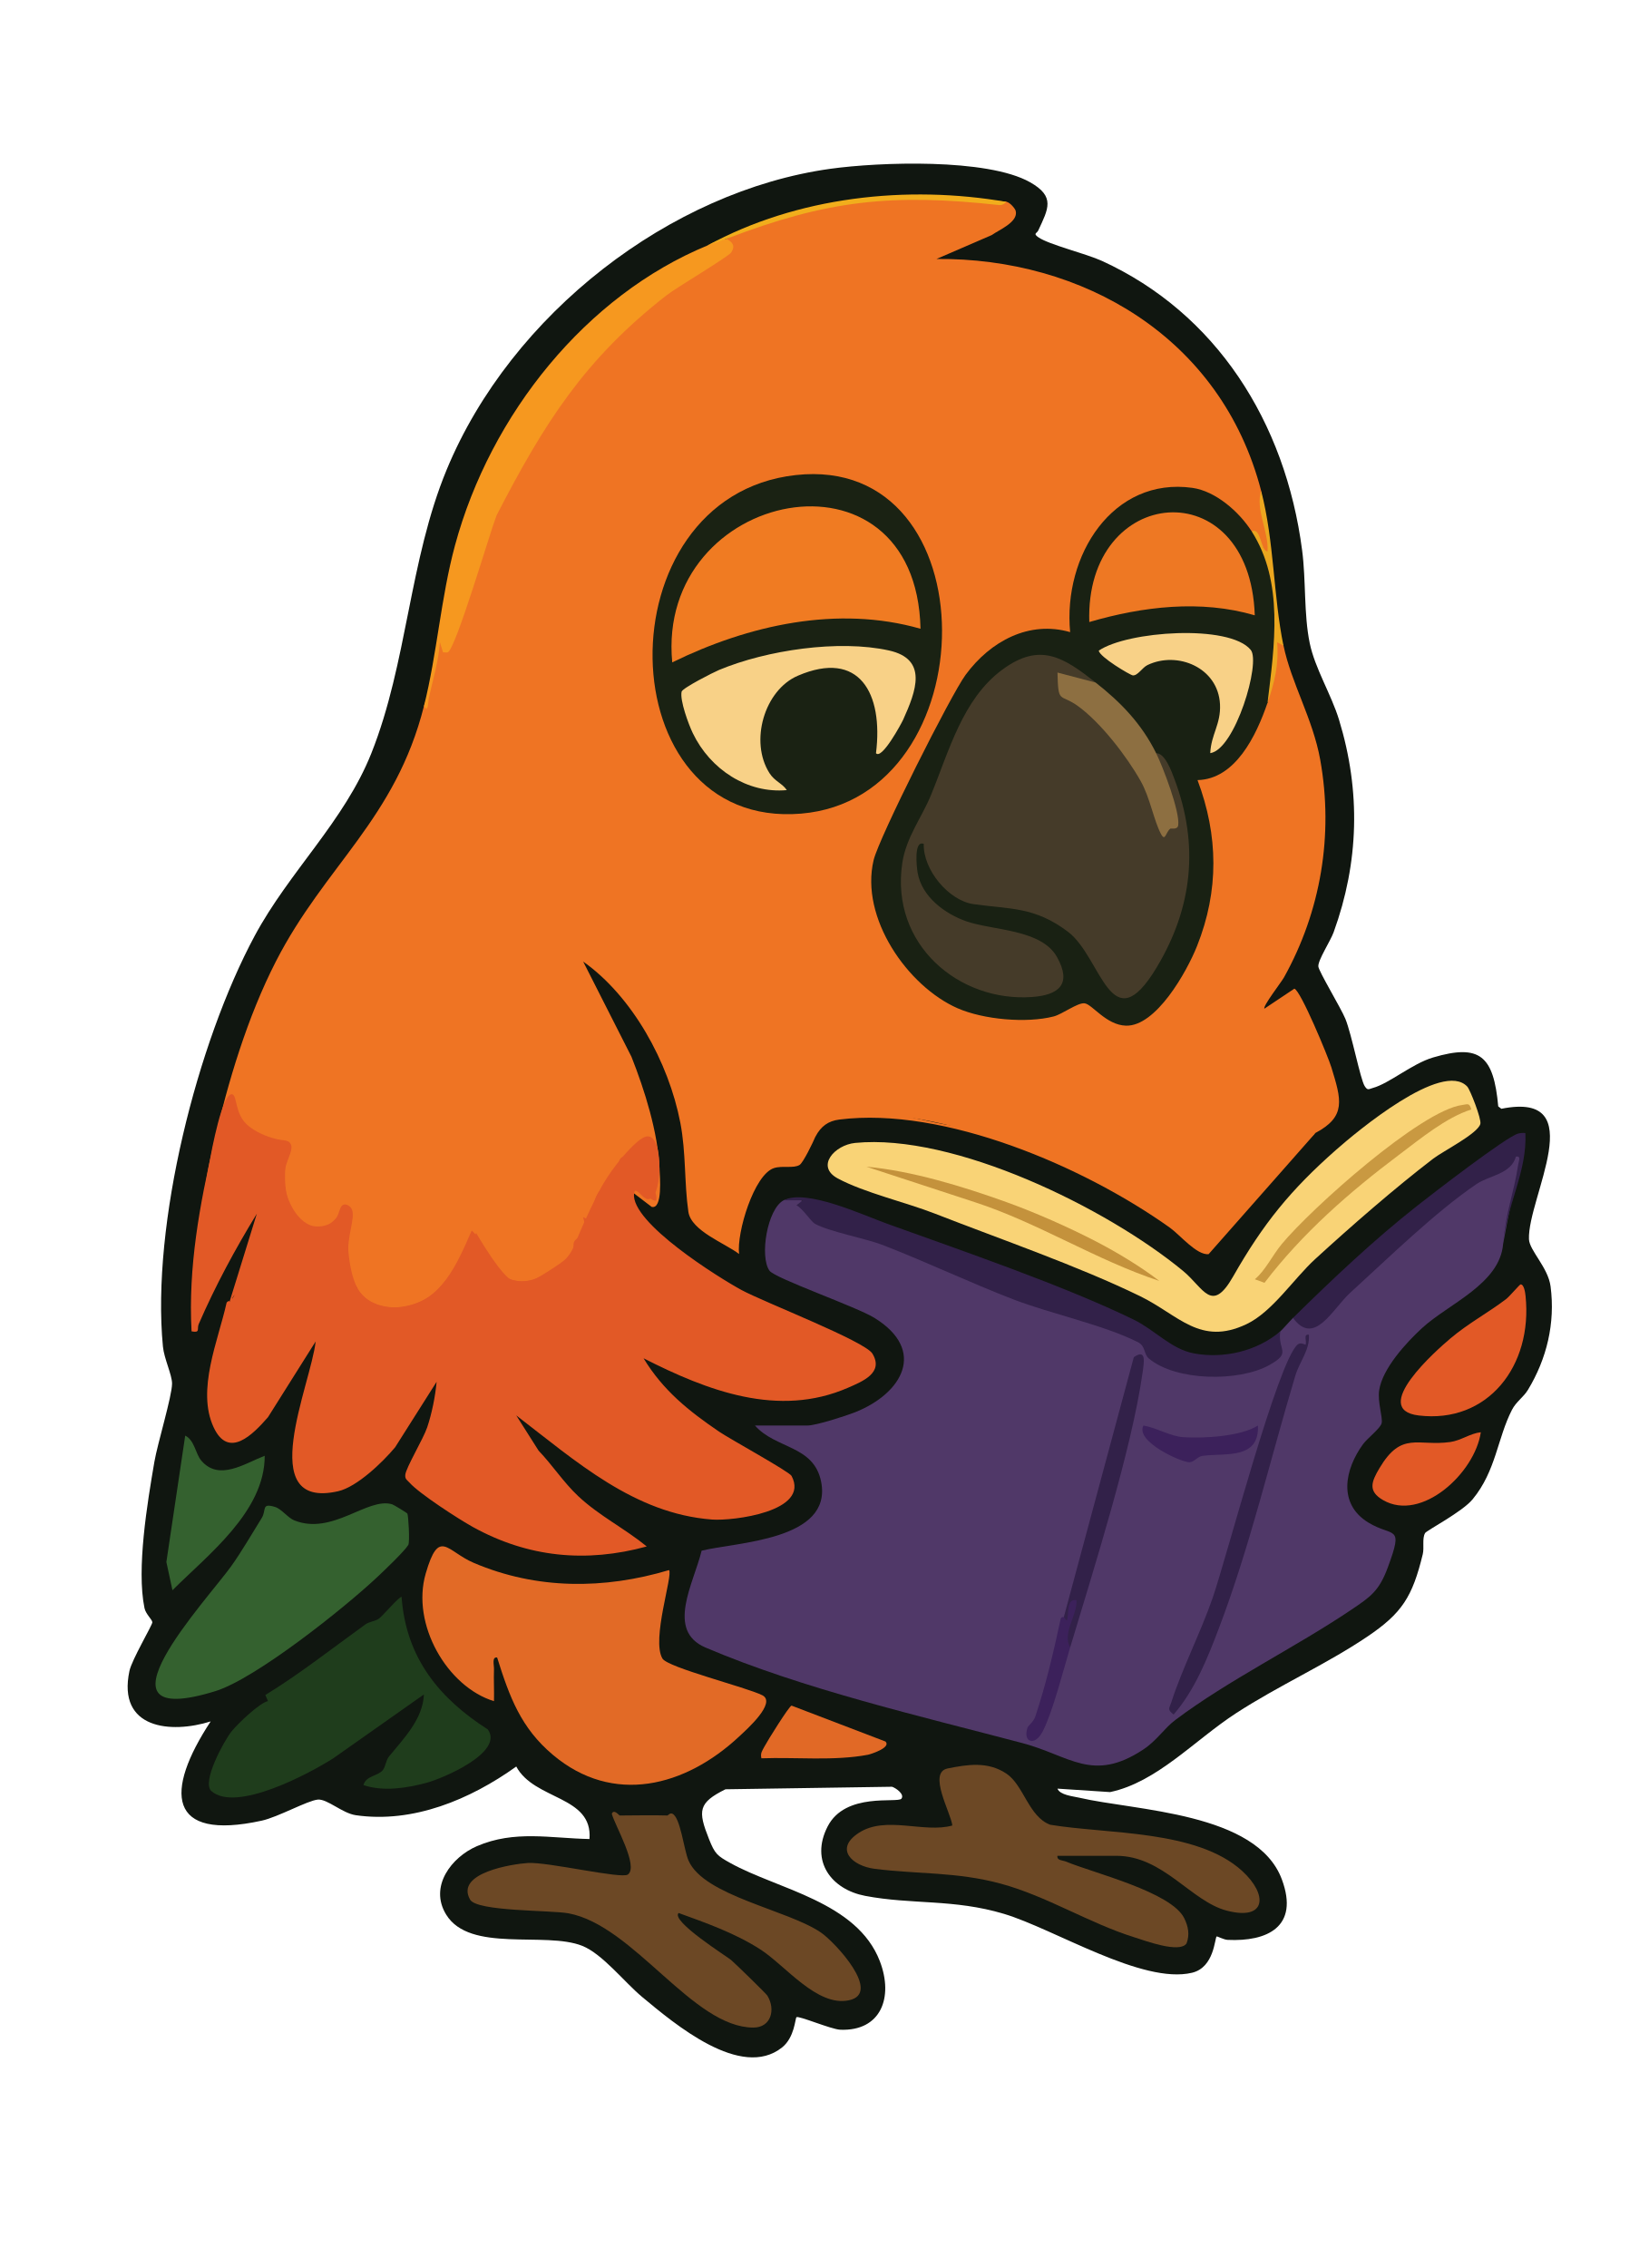
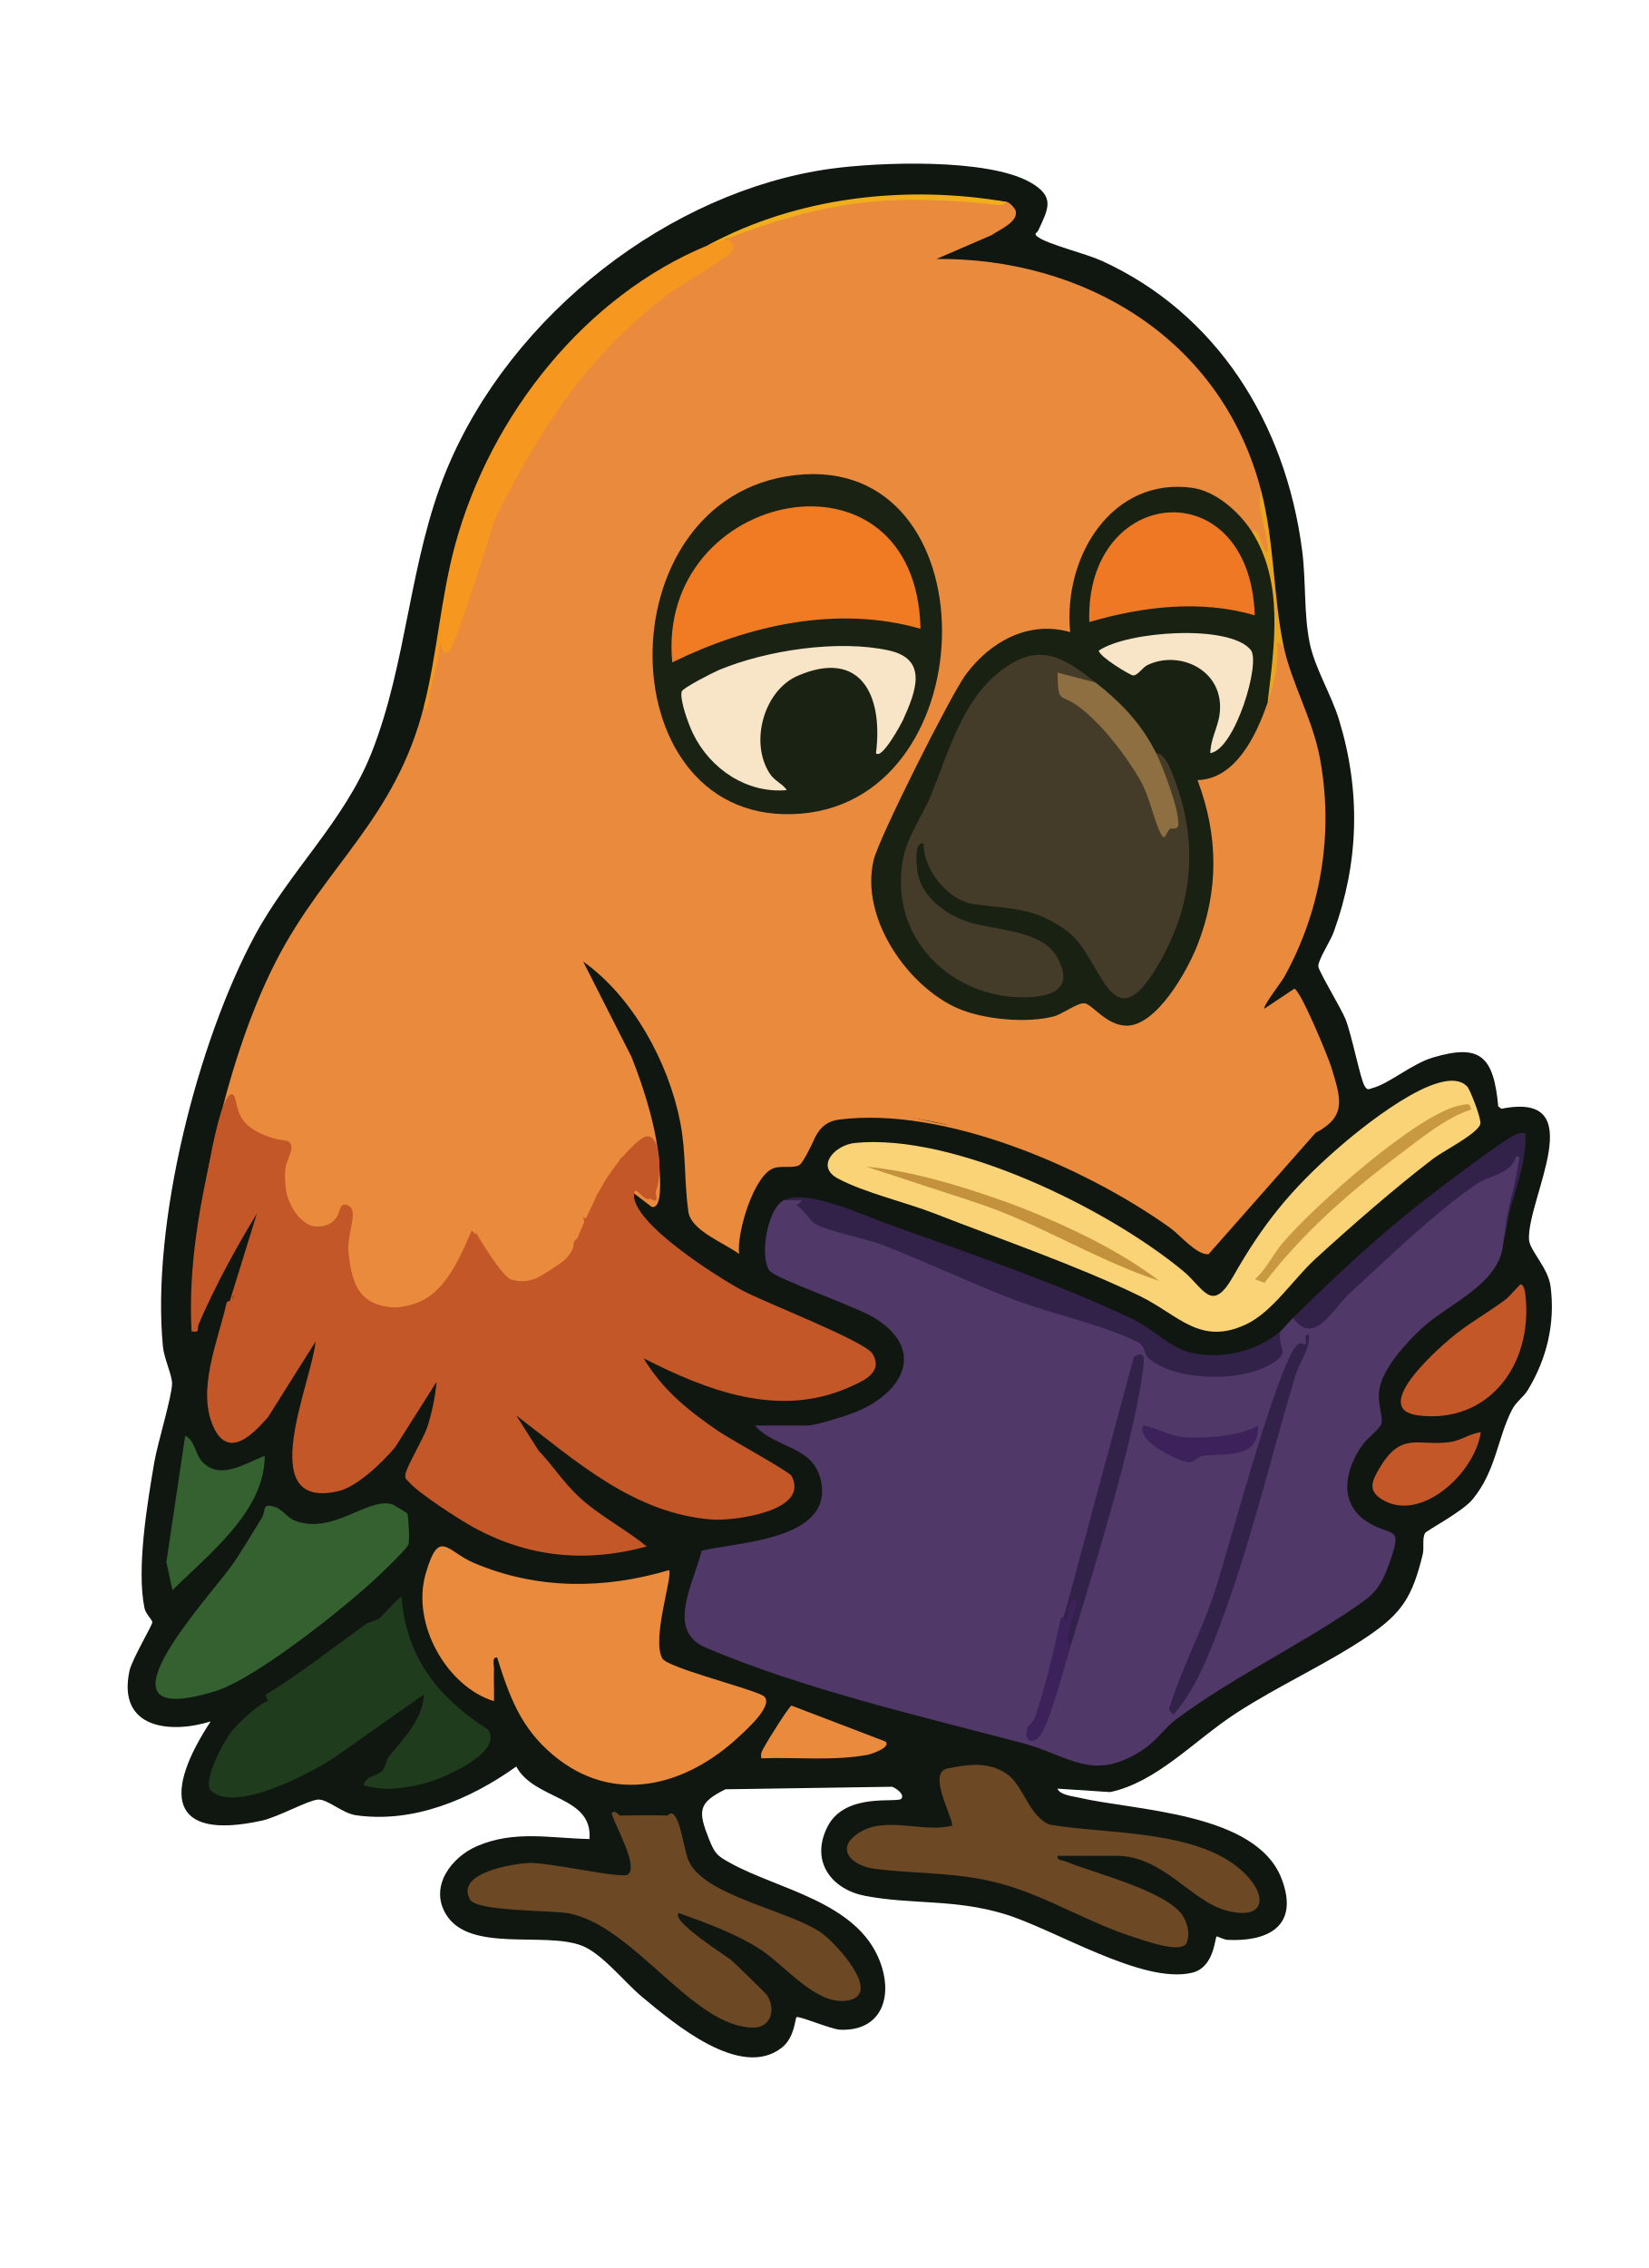
<svg xmlns="http://www.w3.org/2000/svg" id="looser" viewBox="0 0 612 841.89">
-   <path d="M237.11,442.04c1.59-.63,3.78,4.06,5.32,3.44,1.59-.64-.02-5.93.03-16.46.02-4.54.34-6.23-.68-6.88-2.57-1.66-9.63,6-11.21,7.71-5.93,6.42-7.73,10.92-15.28,23.52-7.73,12.92-9.68,14.6-12.12,15.76-5.54,2.65-13.46,2.55-18.88-1.49-5.64-4.2-6.77-11.32-9.17-10.85-1.49.29-1.86,3.18-2.7,6.08-2.99,10.27-10.77,16.89-14.7,19.45-1.18.77-13.19,8.38-20.17,3.5-9.83-6.88-3.31-34.11-8.53-35.26-.41-.09-.37.1-4.32,1.8-4.42,1.9-6.66,2.84-8.3,2.8-2.72-.07-5.53-1.79-7.13-4.03-3.18-4.44-2.38-12.01-1.32-22.14.21-2.04.57-4.92-.85-5.95-1.18-.85-2.75.19-5.07.89-4.3,1.31-10,1.12-13.29-1.3-4.28-3.14-3.58-9.39-5.3-9.41-2.07-.02-3.66,8.95-4.05,11.13-1.71,9.64-3.06,17.25.67,20.7,3.15,2.92,6.4-.41,13.51,1.76,5.63,1.72,9.1,5.49,13.55,10.43,6.53,7.26,9.16,12.92,12.7,18.74,4.41,7.25,11.34,18.63,20.27,24.09,13.63,8.33,30.19,1.78,58.05-9.22,12.17-4.81,21.16-9.9,28.46-18.44,4.3-5.04,8.69-10.17,9.58-17.84.67-5.79-.79-11.83.96-12.51Z" fill="#e25926" />
-   <path d="M104.94,447.11c1.06-3.46,2.38-8.8,2.73-15.45.34-6.44.85-16.06-4.51-24.9-1.19-1.96-6.57-10.84-12.02-9.91-6.3,1.07-8.88,14.61-9.37,21.25-.87,11.78,3.38,21.11,5.95,25.76" fill="#e25926" />
+   <path d="M237.11,442.04c1.59-.63,3.78,4.06,5.32,3.44,1.59-.64-.02-5.93.03-16.46.02-4.54.34-6.23-.68-6.88-2.57-1.66-9.63,6-11.21,7.71-5.93,6.42-7.73,10.92-15.28,23.52-7.73,12.92-9.68,14.6-12.12,15.76-5.54,2.65-13.46,2.55-18.88-1.49-5.64-4.2-6.77-11.32-9.17-10.85-1.49.29-1.86,3.18-2.7,6.08-2.99,10.27-10.77,16.89-14.7,19.45-1.18.77-13.19,8.38-20.17,3.5-9.83-6.88-3.31-34.11-8.53-35.26-.41-.09-.37.1-4.32,1.8-4.42,1.9-6.66,2.84-8.3,2.8-2.72-.07-5.53-1.79-7.13-4.03-3.18-4.44-2.38-12.01-1.32-22.14.21-2.04.57-4.92-.85-5.95-1.18-.85-2.75.19-5.07.89-4.3,1.31-10,1.12-13.29-1.3-4.28-3.14-3.58-9.39-5.3-9.41-2.07-.02-3.66,8.95-4.05,11.13-1.71,9.64-3.06,17.25.67,20.7,3.15,2.92,6.4-.41,13.51,1.76,5.63,1.72,9.1,5.49,13.55,10.43,6.53,7.26,9.16,12.92,12.7,18.74,4.41,7.25,11.34,18.63,20.27,24.09,13.63,8.33,30.19,1.78,58.05-9.22,12.17-4.81,21.16-9.9,28.46-18.44,4.3-5.04,8.69-10.17,9.58-17.84.67-5.79-.79-11.83.96-12.51Z" fill="#c45728" />
+   <path d="M104.94,447.11c1.06-3.46,2.38-8.8,2.73-15.45.34-6.44.85-16.06-4.51-24.9-1.19-1.96-6.57-10.84-12.02-9.91-6.3,1.07-8.88,14.61-9.37,21.25-.87,11.78,3.38,21.11,5.95,25.76" fill="#c45728" />
  <path d="M392.6,663.94c.89,2.4,5.86,2.85,8.03,3.36,20.79,4.88,66,5.38,75.28,30.33,6.59,17.72-5.6,23.16-20.12,22.46-1.49-.07-3.91-1.41-4.08-1.27-.75.6-.85,11.49-9.13,13.47-18.46,4.42-51.12-16.24-69.81-21.85s-34.21-3.37-51.58-6.69c-12.46-2.38-20.52-12.81-13.93-25.73s26.07-8.55,27.42-10.36c1.22-1.64-2.02-3.92-3.48-4.41l-61.86.94c-10.12,5.03-10.29,7.95-6.13,18.43,2.23,5.62,3.07,6.24,8.03,8.99,17.55,9.73,46.9,14.31,55.4,36.35,5.23,13.57.34,26.1-14.69,25.48-3.37-.14-15.4-5.28-16.24-4.65-.5.38-.66,7.48-5.34,11.22-15.25,12.18-39.97-8.77-51.98-18.75-6.54-5.44-14.72-15.97-22.23-18.96-13.75-5.47-41.69,2.72-50.5-11.57-6.48-10.52,2.06-21.39,11.39-25.42,13.99-6.04,27.35-2.93,41.81-2.66,1.26-16.15-20.46-14.35-27.19-26.91-17.11,12.26-38.38,21.15-59.58,18.07-5.02-.73-10.59-6.11-14.11-5.79-3.82.35-14.71,6.48-20.82,7.82-35.09,7.67-36.08-10.79-18.95-36.84-14.7,4.61-34.75,2.91-30.15-18.75.9-4.23,8.56-17.06,8.5-18.07s-2.46-3.02-2.92-5.27c-3.02-14.6,1.08-39.11,3.67-54.24,1.18-6.89,6.57-24.41,6.57-29.09,0-3.23-2.96-9.26-3.39-13.74-4.38-45.41,12.76-112.81,34.06-152.44,12.88-23.97,33.26-42.5,43.33-67.81,13.39-33.65,13.98-71.46,27.96-105.25,23.99-57.96,83.21-103.44,142.42-111.68,18.1-2.52,58.24-3.98,74.14,4.97,9.49,5.34,6.82,9.86,3.07,17.93-.53,1.13-2.03,1.06.03,2.51,3.88,2.73,17.71,6.08,23.6,8.77,42.32,19.36,68.12,59.64,74.34,107.44,1.47,11.27.59,23.67,2.82,34.46,1.94,9.37,8.01,19.05,10.88,28.44,8.12,26.57,7.42,52.91-2.01,78.89-1.19,3.28-5.86,10.36-5.67,12.69.15,1.84,8.4,15.42,10.05,19.47,2.36,5.82,5.54,22.39,7.14,24.91,1.12,1.78,1.5,1.13,2.99.73,6.16-1.66,14.59-9.02,22.41-11.33,17.4-5.15,22.49-.63,24.2,18.16l1.16.88c33.77-6.76,9.66,33.06,10.25,48.42.16,4.19,7.09,10.45,8.02,17.51,1.79,13.73-1.43,26.87-8.37,38.36-1.68,2.79-4.39,4.41-5.95,7.44-5.45,10.59-5.91,22.68-14.62,33.23-3.89,4.72-17.12,11.58-17.66,12.55-1.15,2.06-.26,5.39-.85,7.83-3.84,15.86-7.73,21.94-20.63,30.63-15.32,10.33-32.95,18.15-48.72,28.42-15.47,10.07-29.37,25.61-46.74,29.26l-19.54-1.28Z" fill="#101610" />
-   <path d="M373.68,74.93c1,.05,3.14,2.27,3.42,3.36,1.04,4.16-6.29,7.07-8.88,8.96l-20.53,8.88c53.88-.49,105.7,28.77,120.55,86.12.95,7.72,2.01,15.47,3.19,23.23l-1.15.9c-1.45-3.74-3.31-6.79-5.58-9.15l-2.85.07c-11.55-17.26-33.04-18.65-47.86-4.75-12.48,11.71-14.13,27.06-15.56,43.49-12.5-.69-21.3.06-31.43,8.71-11.34,9.69-31.57,52.43-37.42,67.54-16.27,42.05,35.22,78.69,70.06,58.23,4.04-.89,7.98.82,11.81,5.11,10.31,8.02,20.01-5.39,25.07-14.03,13.67-23.34,14.11-46.68,6.52-72.68,13.34-3.86,20.34-13.9,24.8-27.33l2.78-.73,2.4-12.79c.11-10.33,1.28-13.14,3.51-8.42,2.88,13.93,10.91,27.19,13.63,42.38,5.02,27.97.19,56.28-13.43,80.74-1.05,1.88-8.02,10.83-7.28,11.64l11.1-7.41c2.32.57,12.55,25.27,13.75,29.2,3.64,11.93,5.71,18.21-5.96,24.38-4.04,4.07-6.35,4.41-6.93,1,1.44-5.49-14.23-30.09-18.35-23.97.84,6.22-2.29,8.1-7.04,4.37-15.26,6.84-30.31,13.94-45.14,21.32-8.14.96-16.35.97-24.62.01,4.51.31,10.78,3.04,6,7.51-23.95-9.14-60.78-22.56-85.79-14.52-1.42.46-4.2,3.6-3.69,5.52-.86,2.1-4.55,9.75-5.91,10.6-2.24,1.4-6.4.17-9.52,1.18-7.39,2.38-13.92,24-12.95,31.89-5.11-3.95-17.79-8.55-18.83-15.67-1.55-10.67-.84-21.92-2.98-33.04-4.36-22.6-17.86-46.96-36.08-59.85l17.93,35.34c4.94,12.48,9.78,27.88,10.42,41.41.14,2.97,1.24,15.31-2.91,14.32l-6.53-4.98c-3.09-2.38.12-4.31,3.08-3.1-1.54-1.85-1.88-3.8-.05-5.51,4.37-1.75,2.3-2.66-6.22-2.72-1.11,4.87-4.02,9.35-8.72,13.43-1.51,6.54-4.25,12.23-8.23,17.08.41,7.24-14.22,15.31-20.2,15.86-9.63.9-17.04-7.12-19.36-16.54-5.95,14.58-16.42,29.13-33.25,25.84-4.1-.8-13.35-4.55-9.87-9.41l-2.98-.86c-2.66-7.16-2.98-14.94-2.98-22.54-14.79,13.32-24.8-6.04-23.08-21.21-2.07,3.11-4.55,5.64-7.44,7.59.15,13.16-12.05,6.47-7.65-3.14-2.05-3.19-2.2-7.46-.44-12.81l-3.99-.56c-2.43,2.28-4.6,3.74-4.63-.13,5.27-22.81,12.4-46.66,23.02-67.41,18.22-35.58,44.39-52.79,54.98-94.81,2.4-6.38,4.18-14.39,5.33-24.05l3.33-.16c5.79-15.7,11.18-31.57,16.16-47.63,19.57-42.23,48.91-76.33,87.51-98.18l-.04-3.44c32.45-16.23,69.05-17.25,104.01-13.73Z" fill="#ef7423" />
+   <path d="M373.68,74.93c1,.05,3.14,2.27,3.42,3.36,1.04,4.16-6.29,7.07-8.88,8.96l-20.53,8.88c53.88-.49,105.7,28.77,120.55,86.12.95,7.72,2.01,15.47,3.19,23.23l-1.15.9c-1.45-3.74-3.31-6.79-5.58-9.15l-2.85.07c-11.55-17.26-33.04-18.65-47.86-4.75-12.48,11.71-14.13,27.06-15.56,43.49-12.5-.69-21.3.06-31.43,8.71-11.34,9.69-31.57,52.43-37.42,67.54-16.27,42.05,35.22,78.69,70.06,58.23,4.04-.89,7.98.82,11.81,5.11,10.31,8.02,20.01-5.39,25.07-14.03,13.67-23.34,14.11-46.68,6.52-72.68,13.34-3.86,20.34-13.9,24.8-27.33l2.78-.73,2.4-12.79c.11-10.33,1.28-13.14,3.51-8.42,2.88,13.93,10.91,27.19,13.63,42.38,5.02,27.97.19,56.28-13.43,80.74-1.05,1.88-8.02,10.83-7.28,11.64l11.1-7.41c2.32.57,12.55,25.27,13.75,29.2,3.64,11.93,5.71,18.21-5.96,24.38-4.04,4.07-6.35,4.41-6.93,1,1.44-5.49-14.23-30.09-18.35-23.97.84,6.22-2.29,8.1-7.04,4.37-15.26,6.84-30.31,13.94-45.14,21.32-8.14.96-16.35.97-24.62.01,4.51.31,10.78,3.04,6,7.51-23.95-9.14-60.78-22.56-85.79-14.52-1.42.46-4.2,3.6-3.69,5.52-.86,2.1-4.55,9.75-5.91,10.6-2.24,1.4-6.4.17-9.52,1.18-7.39,2.38-13.92,24-12.95,31.89-5.11-3.95-17.79-8.55-18.83-15.67-1.55-10.67-.84-21.92-2.98-33.04-4.36-22.6-17.86-46.96-36.08-59.85l17.93,35.34c4.94,12.48,9.78,27.88,10.42,41.41.14,2.97,1.24,15.31-2.91,14.32l-6.53-4.98c-3.09-2.38.12-4.31,3.08-3.1-1.54-1.85-1.88-3.8-.05-5.51,4.37-1.75,2.3-2.66-6.22-2.72-1.11,4.87-4.02,9.35-8.72,13.43-1.51,6.54-4.25,12.23-8.23,17.08.41,7.24-14.22,15.31-20.2,15.86-9.63.9-17.04-7.12-19.36-16.54-5.95,14.58-16.42,29.13-33.25,25.84-4.1-.8-13.35-4.55-9.87-9.41l-2.98-.86c-2.66-7.16-2.98-14.94-2.98-22.54-14.79,13.32-24.8-6.04-23.08-21.21-2.07,3.11-4.55,5.64-7.44,7.59.15,13.16-12.05,6.47-7.65-3.14-2.05-3.19-2.2-7.46-.44-12.81l-3.99-.56c-2.43,2.28-4.6,3.74-4.63-.13,5.27-22.81,12.4-46.66,23.02-67.41,18.22-35.58,44.39-52.79,54.98-94.81,2.4-6.38,4.18-14.39,5.33-24.05l3.33-.16c5.79-15.7,11.18-31.57,16.16-47.63,19.57-42.23,48.91-76.33,87.51-98.18l-.04-3.44c32.45-16.23,69.05-17.25,104.01-13.73Z" fill="#e98a3d" />
  <path d="M558.06,461.77c-1.22,14.87-20.22,22.14-30.11,31.23-5.73,5.27-14.74,14.99-15.91,23.13-.63,4.37,1.4,9.99.92,12.16-.42,1.88-5.32,5.63-6.88,7.76-6.87,9.42-9.4,22.2,1.92,29.11,9.31,5.69,13.28.43,7.23,16.73-3.25,8.76-6.4,10.84-13.54,15.66-20.61,13.9-45.52,26.03-65.29,40.88-4.25,3.2-6.87,7.67-12,11.04-18.78,12.38-27.26,2.21-44.79-2.42-37.81-9.99-81.53-20.06-117.68-35.48-14.81-6.32-4.35-23.87-1.44-35.95,12.73-3.19,48.69-3.75,44.37-25.59-2.69-13.62-16.92-12.12-24.56-20.87h19.5c3.14,0,14.22-3.56,17.75-4.96,17.39-6.95,26.67-22.9,7.1-35-6.72-4.15-36.92-14.66-38.96-17.51-3.75-5.22-.83-22.91,5.25-26.14,5.06-1.81,9.1.18,12.12,5.96,24.87,8.18,50.41,17.91,75.19,28.96,15.77,4.42,31.18,9.81,46.25,16.15,3.52,15.34,44.08,14.43,49.27,5.3-1.09-3.37-1-4.94,1.55-7.7,1.02-.87,3.25-3.53,4.73-4.99l2.58-.63c1.92,2.36,3.89,2.71,6.27.9,12.79-13.58,26.54-26.76,40.93-38.82,9.14-7.66,17.58-14.54,28.46-18.84,2.03-3.09,6.9-7.52,6.64-2.21-2.66,10.63-4.95,21.35-6.87,32.14Z" fill="#503868" />
-   <path d="M132.57,477.99c2.98,6.04,10.97,7.95,16.82,7.17,14.46-1.93,20.27-15.9,25.74-28.38,3.57,2.81,3.79,8.82,6.53,12.43,3.85,5.08,10.16,7.56,16.15,5.92,2.13-.58,14.09-8.52,14.86-9.94.65-1.21-.14-3.15.55-4.36,1.13-1.95,5.23-2.3,3.27-9.06l2.32,1.26c.68-2.63,1.54-6.63,2.56-8.97,1.49-3.44,6.74-6.99,7.8-8.83.79-1.37,0-4.24,1.4-5.4,1.93-1.59,4.74.77,6.46.46,1.91-.34,2.74-4.19,5.44-3.46-.42,4.52,2.12,9.32-3.53,9.34,1.5,3.2,5.26,5.33,4.72,9.36-1.25,1.45-7.81-6.6-8.27-2.49-1.21,10.89,31.59,31.31,39.93,35.83,8.33,4.51,45.76,18.96,48.57,23.58,4.34,7.12-3.61,10.31-9.01,12.67-25.87,11.29-52.25,1.13-75.95-10.92,7.29,12,16.81,19.57,28,27.2,3.98,2.72,26.09,14.85,26.95,16.46,7.02,13.28-21.89,16.78-29.52,16.2-28.91-2.19-50.46-21.61-72.69-38.66l8.29,13.08c5.17,5.39,9.26,11.78,14.72,16.9,7.77,7.3,17.29,12,25.44,18.67-22.45,6.15-44.04,4.13-64.62-7.26-5.21-2.89-19.83-12.33-23.46-16.43-.83-.94-1.72-1.23-1.57-2.89.25-2.68,6.69-13.33,8.14-17.65,1.72-5.15,3-11.43,3.49-16.89l-15.39,24.29c-4.67,5.6-14.18,14.74-21.17,16.33-31.43,7.14-10.05-39.72-8.35-55.59l-17.69,28.1c-5.64,6.46-14.63,15.67-20.18,3.77-6.46-13.87,1.72-32.26,4.8-46.22.22-.47.67-.69,1.16-.63-.25,1.36,3.32-4.75,3.63-5.47-.39-5.65,1.93-10.66,6.45-5.07.78-8.99,9.85-12.61,7.88-2.09,6.75,1.14,8.2,6.21,4.36,15.22h1.41c.5-11.3,4.96-12.6,14.45-8.09,4.4-2.69,7.43-2.52,9.11.51Z" fill="#e25926" />
-   <path d="M248.39,582.82c1.55,1.88-6.63,25.81-2.44,32.85,1.99,3.34,31.15,10.64,37.05,13.6,5.46,2.74-5.79,12.73-8.58,15.33-19.97,18.65-46.78,25.63-69.13,6.82-11.87-9.99-16.08-21.36-20.72-36.15-2.05-.3-1.11,2.84-1.17,4.35-.14,3.94.11,7.93,0,11.86-17.34-5.3-30.81-28.51-25.35-47.36,4.96-17.11,7.76-8.28,17.84-3.98,23.38,9.97,48.45,9.88,72.51,2.68Z" fill="#e26a26" />
+   <path d="M132.57,477.99c2.98,6.04,10.97,7.95,16.82,7.17,14.46-1.93,20.27-15.9,25.74-28.38,3.57,2.81,3.79,8.82,6.53,12.43,3.85,5.08,10.16,7.56,16.15,5.92,2.13-.58,14.09-8.52,14.86-9.94.65-1.21-.14-3.15.55-4.36,1.13-1.95,5.23-2.3,3.27-9.06l2.32,1.26c.68-2.63,1.54-6.63,2.56-8.97,1.49-3.44,6.74-6.99,7.8-8.83.79-1.37,0-4.24,1.4-5.4,1.93-1.59,4.74.77,6.46.46,1.91-.34,2.74-4.19,5.44-3.46-.42,4.52,2.12,9.32-3.53,9.34,1.5,3.2,5.26,5.33,4.72,9.36-1.25,1.45-7.81-6.6-8.27-2.49-1.21,10.89,31.59,31.31,39.93,35.83,8.33,4.51,45.76,18.96,48.57,23.58,4.34,7.12-3.61,10.31-9.01,12.67-25.87,11.29-52.25,1.13-75.95-10.92,7.29,12,16.81,19.57,28,27.2,3.98,2.72,26.09,14.85,26.95,16.46,7.02,13.28-21.89,16.78-29.52,16.2-28.91-2.19-50.46-21.61-72.69-38.66l8.29,13.08c5.17,5.39,9.26,11.78,14.72,16.9,7.77,7.3,17.29,12,25.44,18.67-22.45,6.15-44.04,4.13-64.62-7.26-5.21-2.89-19.83-12.33-23.46-16.43-.83-.94-1.72-1.23-1.57-2.89.25-2.68,6.69-13.33,8.14-17.65,1.72-5.15,3-11.43,3.49-16.89l-15.39,24.29c-4.67,5.6-14.18,14.74-21.17,16.33-31.43,7.14-10.05-39.72-8.35-55.59l-17.69,28.1c-5.64,6.46-14.63,15.67-20.18,3.77-6.46-13.87,1.72-32.26,4.8-46.22.22-.47.67-.69,1.16-.63-.25,1.36,3.32-4.75,3.63-5.47-.39-5.65,1.93-10.66,6.45-5.07.78-8.99,9.85-12.61,7.88-2.09,6.75,1.14,8.2,6.21,4.36,15.22h1.41c.5-11.3,4.96-12.6,14.45-8.09,4.4-2.69,7.43-2.52,9.11.51Z" fill="#c45728" />
+   <path d="M248.39,582.82c1.55,1.88-6.63,25.81-2.44,32.85,1.99,3.34,31.15,10.64,37.05,13.6,5.46,2.74-5.79,12.73-8.58,15.33-19.97,18.65-46.78,25.63-69.13,6.82-11.87-9.99-16.08-21.36-20.72-36.15-2.05-.3-1.11,2.84-1.17,4.35-.14,3.94.11,7.93,0,11.86-17.34-5.3-30.81-28.51-25.35-47.36,4.96-17.11,7.76-8.28,17.84-3.98,23.38,9.97,48.45,9.88,72.51,2.68Z" fill="#e98a3d" />
  <path d="M544.79,403.4c1.01,1.1,5.29,11.97,4.82,13.79-.92,3.6-13.85,10.12-17.45,12.87-14.3,10.94-30.46,25.04-43.86,37.3-8.01,7.33-15.92,19.64-25.55,24.19-17.23,8.16-25.13-3.41-39.48-10.41-22.94-11.18-52.04-21.21-76.17-30.64-10.82-4.22-26.28-7.79-36.08-13.07-8.34-4.5-1.09-12.42,6.45-13.17,36.61-3.62,93.27,23.99,121.76,47.51,7.69,6.35,10.6,16.1,18.59,2.07,11.21-19.69,21.34-32.12,38.21-47,7.52-6.63,39.52-33.46,48.75-23.46Z" fill="#f9d376" />
  <path d="M247.81,673.91c.23,0,.86-1.05,1.79-.66,3.01,1.25,4.33,13.5,6.02,17.38,5.72,13.16,36.73,18.25,49.15,26.72,5.21,3.56,22.92,22.58,10.37,25.17-11.84,2.45-23.48-12.86-32.86-18.9s-20.36-9.9-30.33-13.51c-3.03,2.98,18.01,16.18,19.5,17.46,1.63,1.4,12.96,12.42,13.46,13.23,3.17,5.24,1.3,11.83-5.17,11.84-22.54.05-44.37-37.89-68.69-42.41-6.52-1.21-34-.62-36.53-5.1-5.64-9.98,15.92-13.23,21.44-13.58,7.38-.47,34.77,6.03,37.15,4.28,4.12-3.04-4.87-18.32-5.97-22.54.75-1.96,2.72.63,2.95.63,5.9,0,11.84-.19,17.73,0Z" fill="#6c4825" />
  <path d="M392.59,688.88c-.27,1.81,1.99,1.64,3.25,2.17,10.16,4.25,39.09,11.23,43.87,21.07,1.44,2.97,2.06,6.04.82,9.28-2.54,3.82-15.54-1.06-19.31-2.24-16.96-5.3-32.51-15.29-49.67-19.94-16.34-4.43-30.76-3.48-46.79-5.5-8.36-1.06-15.17-7.38-5.86-13.39,10.03-6.48,24.24.27,34.68-2.7-.55-4.72-9.24-19.68-1.75-21.17,7.25-1.45,14.87-2.73,21.8,1.9,6.47,4.32,8.28,16.05,16.29,18.99,21.11,3.54,54.4,1.79,71.23,17.13,9.69,8.83,9.07,18.62-5.71,14.75-13.3-3.48-23.55-20.35-40.99-20.35h-21.87Z" fill="#6c4825" />
-   <path d="M302.77,421.84c.05-.11-1.38-.83-.66-2.38.87-1.87,3.67-2.87,4.21-5.09l-4.74-.02c-1.89-1.99,4.94-12.34,8.28-12.47,1.46,3.47-2.26,3.72-2.38,4.57-.38,2.62,1.22,5.29.03,7.89,6.5-1.14,12.87-1.52,19.49-1.22,9.87.44,22.16,4.84,30.83,5.08,2.13.06,1.98-4.99,4.05-2.59.46.54-1.49,3.41-1.19,3.73,3.39-.36,12.95,4.92,15.12,3.44.45-.31-.31-2.97,2.01-2.17,1.74.6.65,3.47,1.75,4.31,1.02.78,11.37,4.83,11.85,4.41,3.04-2.64-5.56-3.31-6.29-3.85-4.44-3.27-.51-4.93,3.32-4.91,9.06.05,15.07,3.45,24.26-.59,2.19-.96,3.37-2.98,4.84-3.61,10.34-4.46,19.58-7.77,28.61-12.24,4.68-2.32,10.83-2.75,9.11-8.48,2.98,1.71,1.6,5.7,5.89,6.24l-1.17-6.23,7.09-1.27c-.29-3.18-5.36-2.01-5.85-2.54-.22-.24-1.3-6.77,1.73-6.2,4.37.83,4.73,7.69,6.45,10.35.74,1.15,2.45,1.47,3.39,2.92,4.49,6.86,12.21,16.24,10.84,24.18,1.41-1.34,3.18-1.68,4.72-2.5l-39.64,44.95c-4.4.47-10.67-7.19-14.34-9.8-31.77-22.68-83.86-45.05-122.75-40.17-4.12.52-6.81,2.46-8.84,6.27Z" fill="#ef7423" />
+   <path d="M302.77,421.84c.05-.11-1.38-.83-.66-2.38.87-1.87,3.67-2.87,4.21-5.09l-4.74-.02c-1.89-1.99,4.94-12.34,8.28-12.47,1.46,3.47-2.26,3.72-2.38,4.57-.38,2.62,1.22,5.29.03,7.89,6.5-1.14,12.87-1.52,19.49-1.22,9.87.44,22.16,4.84,30.83,5.08,2.13.06,1.98-4.99,4.05-2.59.46.54-1.49,3.41-1.19,3.73,3.39-.36,12.95,4.92,15.12,3.44.45-.31-.31-2.97,2.01-2.17,1.74.6.65,3.47,1.75,4.31,1.02.78,11.37,4.83,11.85,4.41,3.04-2.64-5.56-3.31-6.29-3.85-4.44-3.27-.51-4.93,3.32-4.91,9.06.05,15.07,3.45,24.26-.59,2.19-.96,3.37-2.98,4.84-3.61,10.34-4.46,19.58-7.77,28.61-12.24,4.68-2.32,10.83-2.75,9.11-8.48,2.98,1.71,1.6,5.7,5.89,6.24l-1.17-6.23,7.09-1.27c-.29-3.18-5.36-2.01-5.85-2.54-.22-.24-1.3-6.77,1.73-6.2,4.37.83,4.73,7.69,6.45,10.35.74,1.15,2.45,1.47,3.39,2.92,4.49,6.86,12.21,16.24,10.84,24.18,1.41-1.34,3.18-1.68,4.72-2.5l-39.64,44.95c-4.4.47-10.67-7.19-14.34-9.8-31.77-22.68-83.86-45.05-122.75-40.17-4.12.52-6.81,2.46-8.84,6.27Z" fill="#e98a3d" />
  <path d="M134.94,662.66c.91-3.55,5.23-3.28,7.15-5.54,1.05-1.24,1.17-3.67,2.3-5.06,5.37-6.62,12.59-13.79,13-23.08l-33.67,23.72c-9.06,5.77-36.09,20.17-45.22,12.17-3.8-3.33,4.8-18.83,7.43-22.12,2.38-2.98,10.53-10.7,13.56-11.29l-.98-2.27c12.91-7.9,24.88-17.38,37.19-26.23,1.46-1.05,3.67-1.14,5.04-2.16s7.75-8.49,8.36-8.01c1.63,22.8,14.17,37.76,32.02,49.19,6.11,8.57-16.86,18.24-22.79,19.81-7.46,1.98-15.91,3.32-23.39.86Z" fill="#1f3d1c" />
  <path d="M151.24,561.84c.39.74.97,10.59.35,11.64-1.36,2.29-8.92,9.49-11.37,11.79-12.3,11.6-45.32,37.88-60.23,42.48-48.95,15.12-3.15-33.81,5.79-46.29,3.92-5.46,7.77-12.16,11.39-17.97,1.84-2.96-.29-5.71,4.96-4.1,2.38.73,4.78,4.04,7.12,4.98,14.21,5.69,27.13-8.71,36.35-5.97.53.16,5.47,3.15,5.63,3.45Z" fill="#34612f" />
-   <path d="M79.38,424.33l1.35.82,1.03-7.05c2.27-.42.51,2.65,1.31,3.56.53.61,6.02.34,6.79,1.59,1.7,2.79-1.43,9.32-1.11,11.49.19,1.31,3.59,1.65,3.62,2.69.02.86-7.27,4.53,1.19,9.36-.14-4.94-1.14-7.24,3.55-9.32l10.64-13.14c-3.02,8.93-3.14,23.19,4.11,29.98,8.89,8.32,14.08-7.13,17.17-3.77-.15,8.35-.18,19.88,3.55,27.45-3.12-1.4-7.08,2.04-8.87,2.04-2.06,0-7.38-3.98-11.08-1.89-1.43.94,1.01,11.81-5.43,9.82-4.12-1.27-.2-7.32,0-9.3.95-9.05-5.24-3.67-6.53-5.67-1.13-1.75,2.14-5.8.59-7.47-3.73,2.97-2.93,8.39-5.34,12.46-1.62-.74-2.67-7.95-5.89-4.97-.51.48,1.56,3.91,1.13,5.47-.67,2.47-6.28.67-4.7,5.78-.55-.16-.98-1.25-1.16-1.28l10.05-32.44c-8.07,13.18-15.38,26.73-21.56,40.94-.77,1.77.7,3.4-2.67,2.72-1.29-23.79,2.98-47,8.27-69.87Z" fill="#e25926" />
+   <path d="M79.38,424.33l1.35.82,1.03-7.05c2.27-.42.51,2.65,1.31,3.56.53.61,6.02.34,6.79,1.59,1.7,2.79-1.43,9.32-1.11,11.49.19,1.31,3.59,1.65,3.62,2.69.02.86-7.27,4.53,1.19,9.36-.14-4.94-1.14-7.24,3.55-9.32l10.64-13.14c-3.02,8.93-3.14,23.19,4.11,29.98,8.89,8.32,14.08-7.13,17.17-3.77-.15,8.35-.18,19.88,3.55,27.45-3.12-1.4-7.08,2.04-8.87,2.04-2.06,0-7.38-3.98-11.08-1.89-1.43.94,1.01,11.81-5.43,9.82-4.12-1.27-.2-7.32,0-9.3.95-9.05-5.24-3.67-6.53-5.67-1.13-1.75,2.14-5.8.59-7.47-3.73,2.97-2.93,8.39-5.34,12.46-1.62-.74-2.67-7.95-5.89-4.97-.51.48,1.56,3.91,1.13,5.47-.67,2.47-6.28.67-4.7,5.78-.55-.16-.98-1.25-1.16-1.28l10.05-32.44c-8.07,13.18-15.38,26.73-21.56,40.94-.77,1.77.7,3.4-2.67,2.72-1.29-23.79,2.98-47,8.27-69.87Z" fill="#c45728" />
  <path d="M269.67,88.65c2.14,1.1,3.49,2.5,1.82,5.04-1.07,1.64-20.24,12.98-23.96,15.88-30.48,23.73-45.5,47.48-63.19,81.78-2.44,6.25-15.11,49.57-18.1,50.78-.51.21-1.19-.04-1.75.02l-1.17-3.75c-.49,7.26-2.73,14.13-4.18,21.19-.26,1.27-.13,5.2-1.74,2.51,4.84-19.19,6.26-40.19,11.51-59.6,13.22-48.89,48.87-92.87,93.68-111.35,2.34-1.31,4.7-2.14,7.09-2.5Z" fill="#f6981f" />
  <path d="M475.33,494.21c-1.02,7.26,4.43,7.77-4.09,12.52-11.26,6.27-34.64,6.01-44.72-2.46-1.93-1.62-1.13-4.58-4.04-6.05-12.71-6.41-32.39-10.53-46.37-15.92-16.23-6.27-32.09-13.83-48.31-20.12-6.45-2.5-19.87-4.93-25.28-7.93-1.41-.78-4.56-5.75-6.83-6.84l2.35-1.85h-7.09c8.27-4.4,29.15,5.35,38.43,8.7,27.53,9.93,65.85,23.05,91.56,35.61,7.94,3.88,13.89,10.96,22.41,12.53,10.96,2.01,23.26-.79,31.98-8.18Z" fill="#322149" />
  <path d="M98.28,540.39c.06,20.7-21.11,36.77-34.25,49.91l-2.26-10.47,6.99-46.92c3.46,1.67,3.82,6.75,5.97,9.27,6.6,7.74,16.11,1.06,23.55-1.79Z" fill="#34612f" />
  <path d="M480.05,489.22c14.6-14.38,29.83-28.81,46.2-41.7,5.55-4.37,33.09-25.62,37.34-26.72.93-.24,1.81-.3,2.74-.21.72,14.24-7.03,27.11-8.27,41.18,1-12.2,3.92-18.34,5.63-29.64.19-1.28,1.09-3.13-.88-2.79-1.8,6.52-9.89,6.98-14.6,10.17-15.35,10.41-32.78,27.49-46.89,40.34-6.61,6.02-13.35,20.13-21.26,9.38Z" fill="#322149" />
  <path d="M373.68,74.93c-.15,0-1.11,1.36-2.75,1.19-39.75-4.35-63.82-1.86-101.26,12.54-2.32.89-5.18,1.71-7.09,2.5,33.46-18.23,74.16-22.58,111.1-16.22Z" fill="#f1ae1c" />
  <path d="M476.51,239.65l-2.35-1.24c.71,8.28-1.01,15.01-3.56,22.46l-2.01-3.1c4.42-20.25,2.93-39.18-4.45-56.79l.55-3.75c3.63-1.65,3.19,7.19,5.9,7.48.54-7.18-4.6-15.73-2.35-22.46,4.87,18.79,4.49,39.14,8.27,57.4Z" fill="#eba61f" />
  <path d="M464.69,197.22c12.06,18.87,8.47,42.39,5.91,63.64-4.2,12.27-11.96,28.4-26,28.71,7.76,20.61,8.01,41.03-.17,61.59-3.86,9.69-15.24,29.87-26.38,29.57-7.4-.2-12.59-8.02-15.41-8.3-2.63-.26-8.24,4.06-11.45,4.88-10.09,2.59-26.03,1.18-35.68-3.05-18.46-8.1-36.31-33.49-31.15-55.03,1.99-8.29,28.65-61.28,34.16-68.76,9.22-12.51,23.62-20.22,38.79-15.82-2.68-28.53,15.89-57.7,45.41-53.55,8.57,1.21,17.28,8.79,21.97,16.12Z" fill="#192113" />
  <path d="M295.41,176.35c72.63-8.06,71.6,119.83,2.02,125.67-72.18,6.06-74.21-117.66-2.02-125.67Z" fill="#1a2213" />
  <path d="M484.7,499.14c.62-1.14-1.01-4.04,1.25-3.68.41,5.67-3.44,9.89-5.05,15.24-9.34,31.11-16.77,63.23-28.33,93.63-4.31,11.33-8.97,23.04-16.84,32.11-2.51-1.92-1.61-2.24-.84-4.6,4.07-12.62,10.88-25.84,15.34-38.72,5.2-15,24.24-88.09,31.58-94.05,1.19-.96,2.82.2,2.9.07Z" fill="#322149" />
  <path d="M394.96,600.28l25.99-96.49c4.73-3.29,3.8,1.81,3.26,5.7-4.05,28.69-18.27,73.31-26.88,102.02-2.97-.94-3.75-4.68-2.36-11.23Z" fill="#322149" />
  <path d="M467.04,529.15c.54,12.84-12.22,10.1-20.62,11.28-1.75.24-3.05,2.24-4.74,2.36-2.8.18-20.33-7.63-17.16-13.63,4.81.82,10.06,4.01,14.74,4.32,7.54.51,21.38-.24,27.78-4.32Z" fill="#3c215b" />
  <path d="M394.96,600.28c.19.02.66,1.07,1.16,1.26.75-2.17-.21-8.42,3.56-7.5.31,5.5-5.41,12.23-2.36,17.46-2.5,8.35-6.48,23.97-10.14,31.1-3.05,5.95-7.45,4.02-5.74-1.19.3-.92,2.26-2.19,2.95-4.26,3.94-11.84,6.79-24.01,9.4-36.24.23-.61.6-.7,1.16-.64Z" fill="#3c215b" />
  <path d="M546.24,411.84c-9.4,2.99-18.88,10.86-27.05,17-18.16,13.65-35.69,28.95-49.72,47.34l-3.59-1.31c3.94-3.29,6.52-8.89,10.03-13.11,10.91-13.16,51.69-49.69,67.07-51.6,1.77-.22,2.59-.95,3.27,1.69Z" fill="#c99941" />
  <path d="M430.41,475.48c-23.47-7.71-44.92-21.57-68.6-29.26l-40.13-13.14c17.02,1.58,35.7,7.3,51.95,13.14,10.84,3.9,23.11,9.33,33.39,14.66,7.78,4.04,16.38,9.22,23.39,14.6Z" fill="#c4923c" />
  <path d="M406.78,253.37l-1.53,2.17c-2.96-1.01-13.58-4.41-9.76,1.08,17.89,9.74,31.11,29.39,36.66,49.65.14.04,2.49-1.01,2.59-1.12,1.62-1.83-5.32-19.48-6.79-22.7l1.29-2.88c3.38,0,5.78,6.94,6.81,9.66,9.21,24.45,6.7,47.68-6.58,69.82-17.08,28.47-20.4-3.66-32.92-13.14-12.43-9.41-21.44-8.35-35.16-10.3-9.13-1.3-18.72-12.69-18.43-22.36-3.75-1.46-2.63,8.53-2.3,10.55,1.5,9.15,10.34,15.51,18.2,18.22,9.87,3.41,27.78,2.87,33.57,13.23,5.65,10.1.64,14.12-9.23,14.84-27.13,1.97-52.69-19.44-48.22-49.67,1.41-9.53,7.24-16.99,10.56-25.04,6.8-16.47,11.75-35.84,26.59-46.8,14.05-10.37,22.76-4.54,34.66,4.77Z" fill="#453b29" />
-   <path d="M464.37,241.26c3.81,4.65-5.82,36.98-15.04,38.31.29-6.93,3.99-10.75,3.62-18.12-.68-13.71-15.87-19.89-26.92-14.58-1.97.95-3.62,4.01-5.46,3.83-.98-.1-12.34-6.82-12.63-9.18,10.55-7.26,48.5-9.95,56.43-.27Z" fill="#f8d187" />
+   <path d="M464.37,241.26c3.81,4.65-5.82,36.98-15.04,38.31.29-6.93,3.99-10.75,3.62-18.12-.68-13.71-15.87-19.89-26.92-14.58-1.97.95-3.62,4.01-5.46,3.83-.98-.1-12.34-6.82-12.63-9.18,10.55-7.26,48.5-9.95,56.43-.27Z" fill="#f8e4c7" />
  <path d="M406.78,253.37c9.32,7.29,17.07,15.31,22.46,26.21,2.54,5.14,8.91,21.77,8.19,26.79-.25,1.74-2.72,1.06-2.93,1.23-1.75,1.36-1.85,5.02-3.48,1.94-2.72-5.16-4-13.32-7.49-19.55-5.21-9.29-14.86-21.74-23.26-27.85-6.81-4.95-7.38-.49-7.66-12.49l14.18,3.73Z" fill="#8d6f41" />
  <path d="M465.86,228.41c-20.07-5.89-41.58-3.3-61.44,2.49-1.64-51.05,59.63-56.56,61.44-2.49Z" fill="#ee7823" />
-   <path d="M549.78,531.66c-2.18,15.12-22.01,33.43-36.27,25.19-5.7-3.29-4.4-6.76-1.34-11.89,8.24-13.85,14.16-7.98,26.29-9.68,3.93-.55,7.37-3.2,11.32-3.63Z" fill="#e25926" />
-   <path d="M328.77,646.47c2.2,2.26-5.57,4.72-6.57,4.91-12.62,2.37-26.71.84-39.52,1.31-.46-2.02.38-2.89,1.15-4.39.95-1.86,9.18-15.07,10.05-15.17l34.9,13.34Z" fill="#e16926" />
+   <path d="M549.78,531.66c-2.18,15.12-22.01,33.43-36.27,25.19-5.7-3.29-4.4-6.76-1.34-11.89,8.24-13.85,14.16-7.98,26.29-9.68,3.93-.55,7.37-3.2,11.32-3.63Z" fill="#c45728" />
+   <path d="M328.77,646.47c2.2,2.26-5.57,4.72-6.57,4.91-12.62,2.37-26.71.84-39.52,1.31-.46-2.02.38-2.89,1.15-4.39.95-1.86,9.18-15.07,10.05-15.17l34.9,13.34Z" fill="#e98a3d" />
  <path d="M341.76,233.4c-30.78-8.82-63.88-1.4-92.18,12.48-6.12-64.37,90.58-84.04,92.18-12.48Z" fill="#f07b22" />
-   <path d="M564.56,476.77c1.27-.03,1.7,3.02,1.83,4.28,2.72,26.05-14.1,47.47-39.67,44.38-18.41-2.22,6.69-24.33,11.88-28.69,6.63-5.58,13.86-9.42,20.55-14.5,1.32-1,5.05-5.47,5.42-5.48Z" fill="#e25926" />
-   <path d="M325.23,279.57c2.77-22.21-6.17-38.56-29.01-28.74-12.45,5.35-18.01,24.43-10.53,36.17,1.92,3.02,4.74,3.76,6.43,6.29-14.61,1.35-28.43-7.66-34.91-21.15-1.56-3.24-4.86-12.16-4.15-15.39.3-1.33,11.76-7.17,13.93-8.07,17.66-7.36,44.42-11.34,63.02-7.23,14.65,3.24,10.09,15.11,5.3,25.71-.65,1.43-7.96,15.01-10.09,12.42Z" fill="#f8d187" />
-   <path d="M105.79,422.62c-.76-5.14-1.63-10.43-2.63-15.86-1.17-6.33-2.43-12.41-3.76-18.24" fill="#ef7423" />
-   <path d="M100.15,407.95c-2.5-7.67-5.01-15.33-7.51-23" fill="#ef7423" />
-   <path d="M236.01,441.93c1.85.73,3.11,3.64,5.12,3.14,2.95-.74,3.68-7.9,3.71-11.36,0-1.21.09-10.59-3.62-11.78-1.34-.43-3.18.21-7.47,4.66-7.05,7.31-10.82,14.64-11.49,15.96-9.87,19.5-8.4,21.09-12.9,25.44-4.58,4.43-13.19,9.63-19.9,6.89,0,0-3.33-1.36-12.68-17.19h0s-4.09,8.69-9.53,15.51c-3.25,4.07-5.56,6.97-9.52,9.12-5.72,3.1-15.56,5.02-21.99-.46-6.48-5.53-6.51-16.08-6.47-18.12.15-7.29,3.34-13.44.63-15.84-.13-.11-1.21-1.05-2.27-.75-1.6.45-1.47,3.18-2.93,5.2-1.87,2.59-5.84,3.27-8.3,2.8-6.71-1.27-12.48-13.01-10.47-21.61.88-3.77,3.31-7.18,1.81-9.19-.75-1.01-2.01-1.03-3.47-1.22,0,0-6.59-.88-11.9-5.08-5.48-4.34-4.13-11.7-6.28-11.86-3.6-.28-7.44,20.42-8.45,25.88-2.03,10.93-3.32,18.27-.74,19.75,3.91,2.24,11.87-11.72,18.38-9.34,3.77,1.38,3.94,7.09,6.81,14.73,0,0,3.78,10.05,16.68,23.71,12.42,13.15,42.52,29.64,66.04,19.76,29.06-12.2,42.34-62.23,51.19-58.74Z" fill="#e25926" />
-   <rect x="87.46" y="438.84" width="10.72" height="10.28" fill="#e25926" />
+   <path d="M564.56,476.77c1.27-.03,1.7,3.02,1.83,4.28,2.72,26.05-14.1,47.47-39.67,44.38-18.41-2.22,6.69-24.33,11.88-28.69,6.63-5.58,13.86-9.42,20.55-14.5,1.32-1,5.05-5.47,5.42-5.48Z" fill="#c45728" />
+   <path d="M325.23,279.57c2.77-22.21-6.17-38.56-29.01-28.74-12.45,5.35-18.01,24.43-10.53,36.17,1.92,3.02,4.74,3.76,6.43,6.29-14.61,1.35-28.43-7.66-34.91-21.15-1.56-3.24-4.86-12.16-4.15-15.39.3-1.33,11.76-7.17,13.93-8.07,17.66-7.36,44.42-11.34,63.02-7.23,14.65,3.24,10.09,15.11,5.3,25.71-.65,1.43-7.96,15.01-10.09,12.42Z" fill="#f8e4c7" />
+   <path d="M105.79,422.62c-.76-5.14-1.63-10.43-2.63-15.86-1.17-6.33-2.43-12.41-3.76-18.24" fill="#e98a3d" />
+   <path d="M100.15,407.95c-2.5-7.67-5.01-15.33-7.51-23" fill="#e98a3d" />
+   <path d="M236.01,441.93c1.85.73,3.11,3.64,5.12,3.14,2.95-.74,3.68-7.9,3.71-11.36,0-1.21.09-10.59-3.62-11.78-1.34-.43-3.18.21-7.47,4.66-7.05,7.31-10.82,14.64-11.49,15.96-9.87,19.5-8.4,21.09-12.9,25.44-4.58,4.43-13.19,9.63-19.9,6.89,0,0-3.33-1.36-12.68-17.19h0s-4.09,8.69-9.53,15.51c-3.25,4.07-5.56,6.97-9.52,9.12-5.72,3.1-15.56,5.02-21.99-.46-6.48-5.53-6.51-16.08-6.47-18.12.15-7.29,3.34-13.44.63-15.84-.13-.11-1.21-1.05-2.27-.75-1.6.45-1.47,3.18-2.93,5.2-1.87,2.59-5.84,3.27-8.3,2.8-6.71-1.27-12.48-13.01-10.47-21.61.88-3.77,3.31-7.18,1.81-9.19-.75-1.01-2.01-1.03-3.47-1.22,0,0-6.59-.88-11.9-5.08-5.48-4.34-4.13-11.7-6.28-11.86-3.6-.28-7.44,20.42-8.45,25.88-2.03,10.93-3.32,18.27-.74,19.75,3.91,2.24,11.87-11.72,18.38-9.34,3.77,1.38,3.94,7.09,6.81,14.73,0,0,3.78,10.05,16.68,23.71,12.42,13.15,42.52,29.64,66.04,19.76,29.06-12.2,42.34-62.23,51.19-58.74Z" fill="#c45728" />
+   <rect x="87.46" y="438.84" width="10.72" height="10.28" fill="#c45728" />
</svg>
